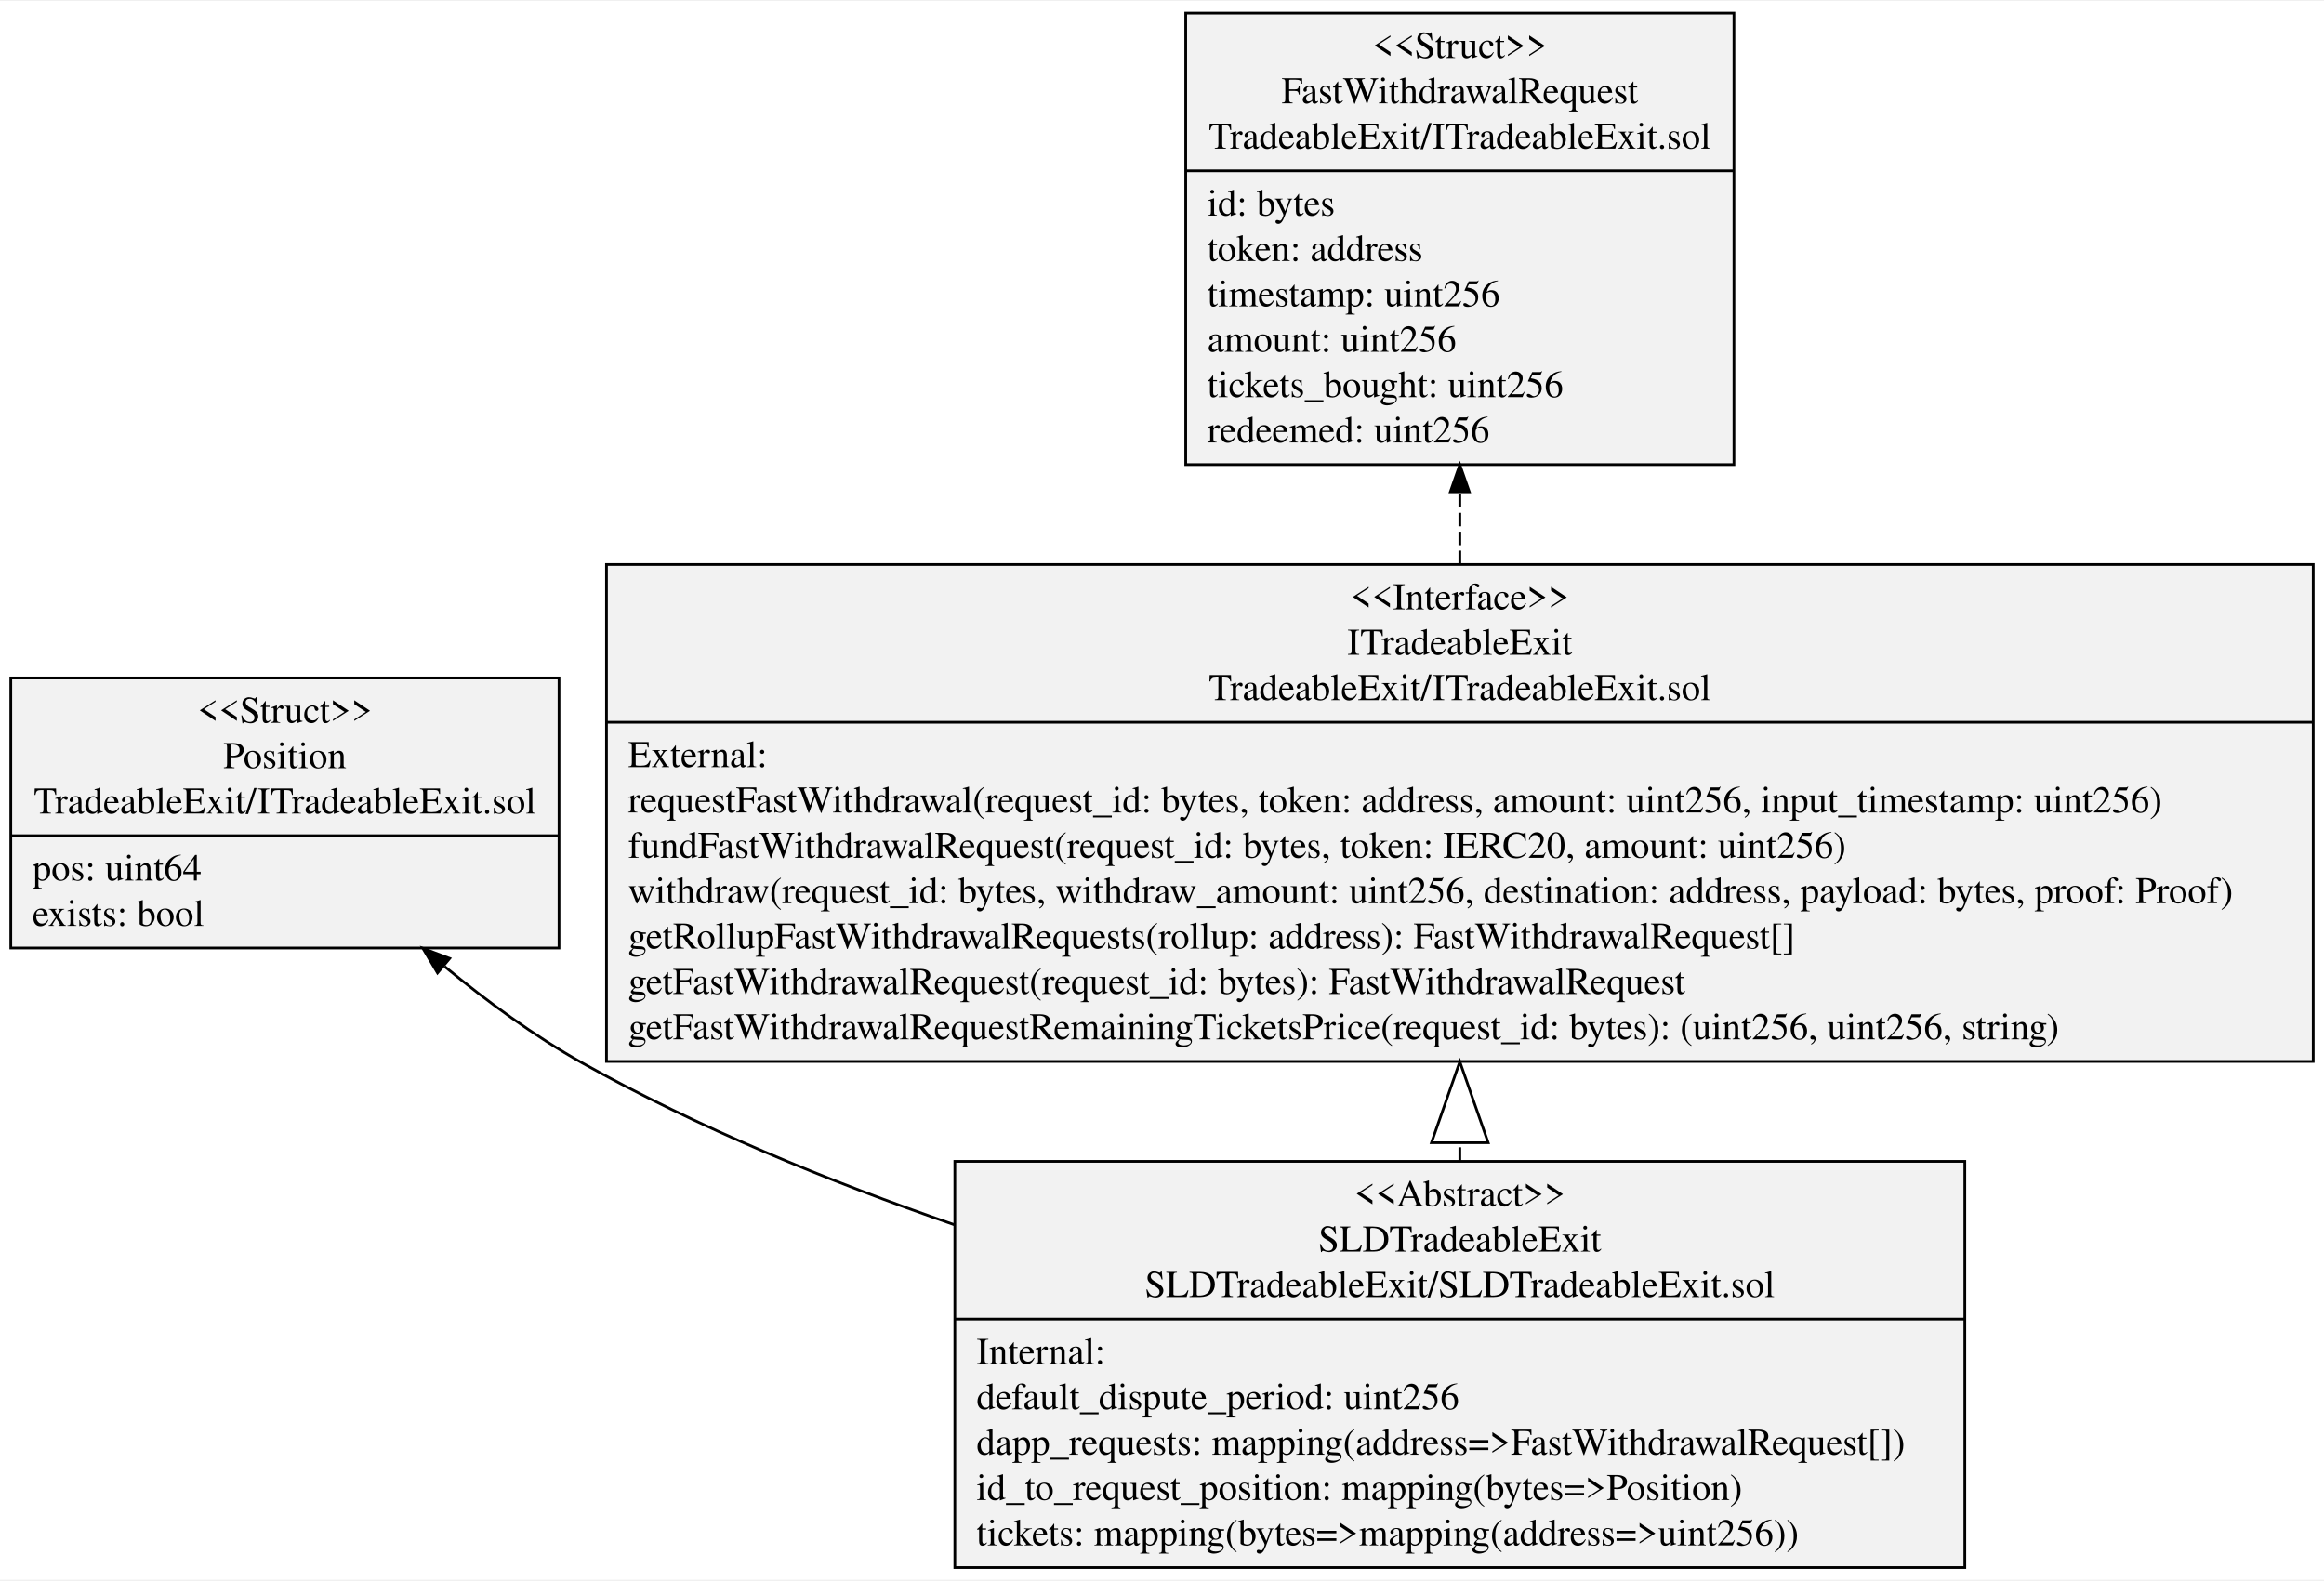
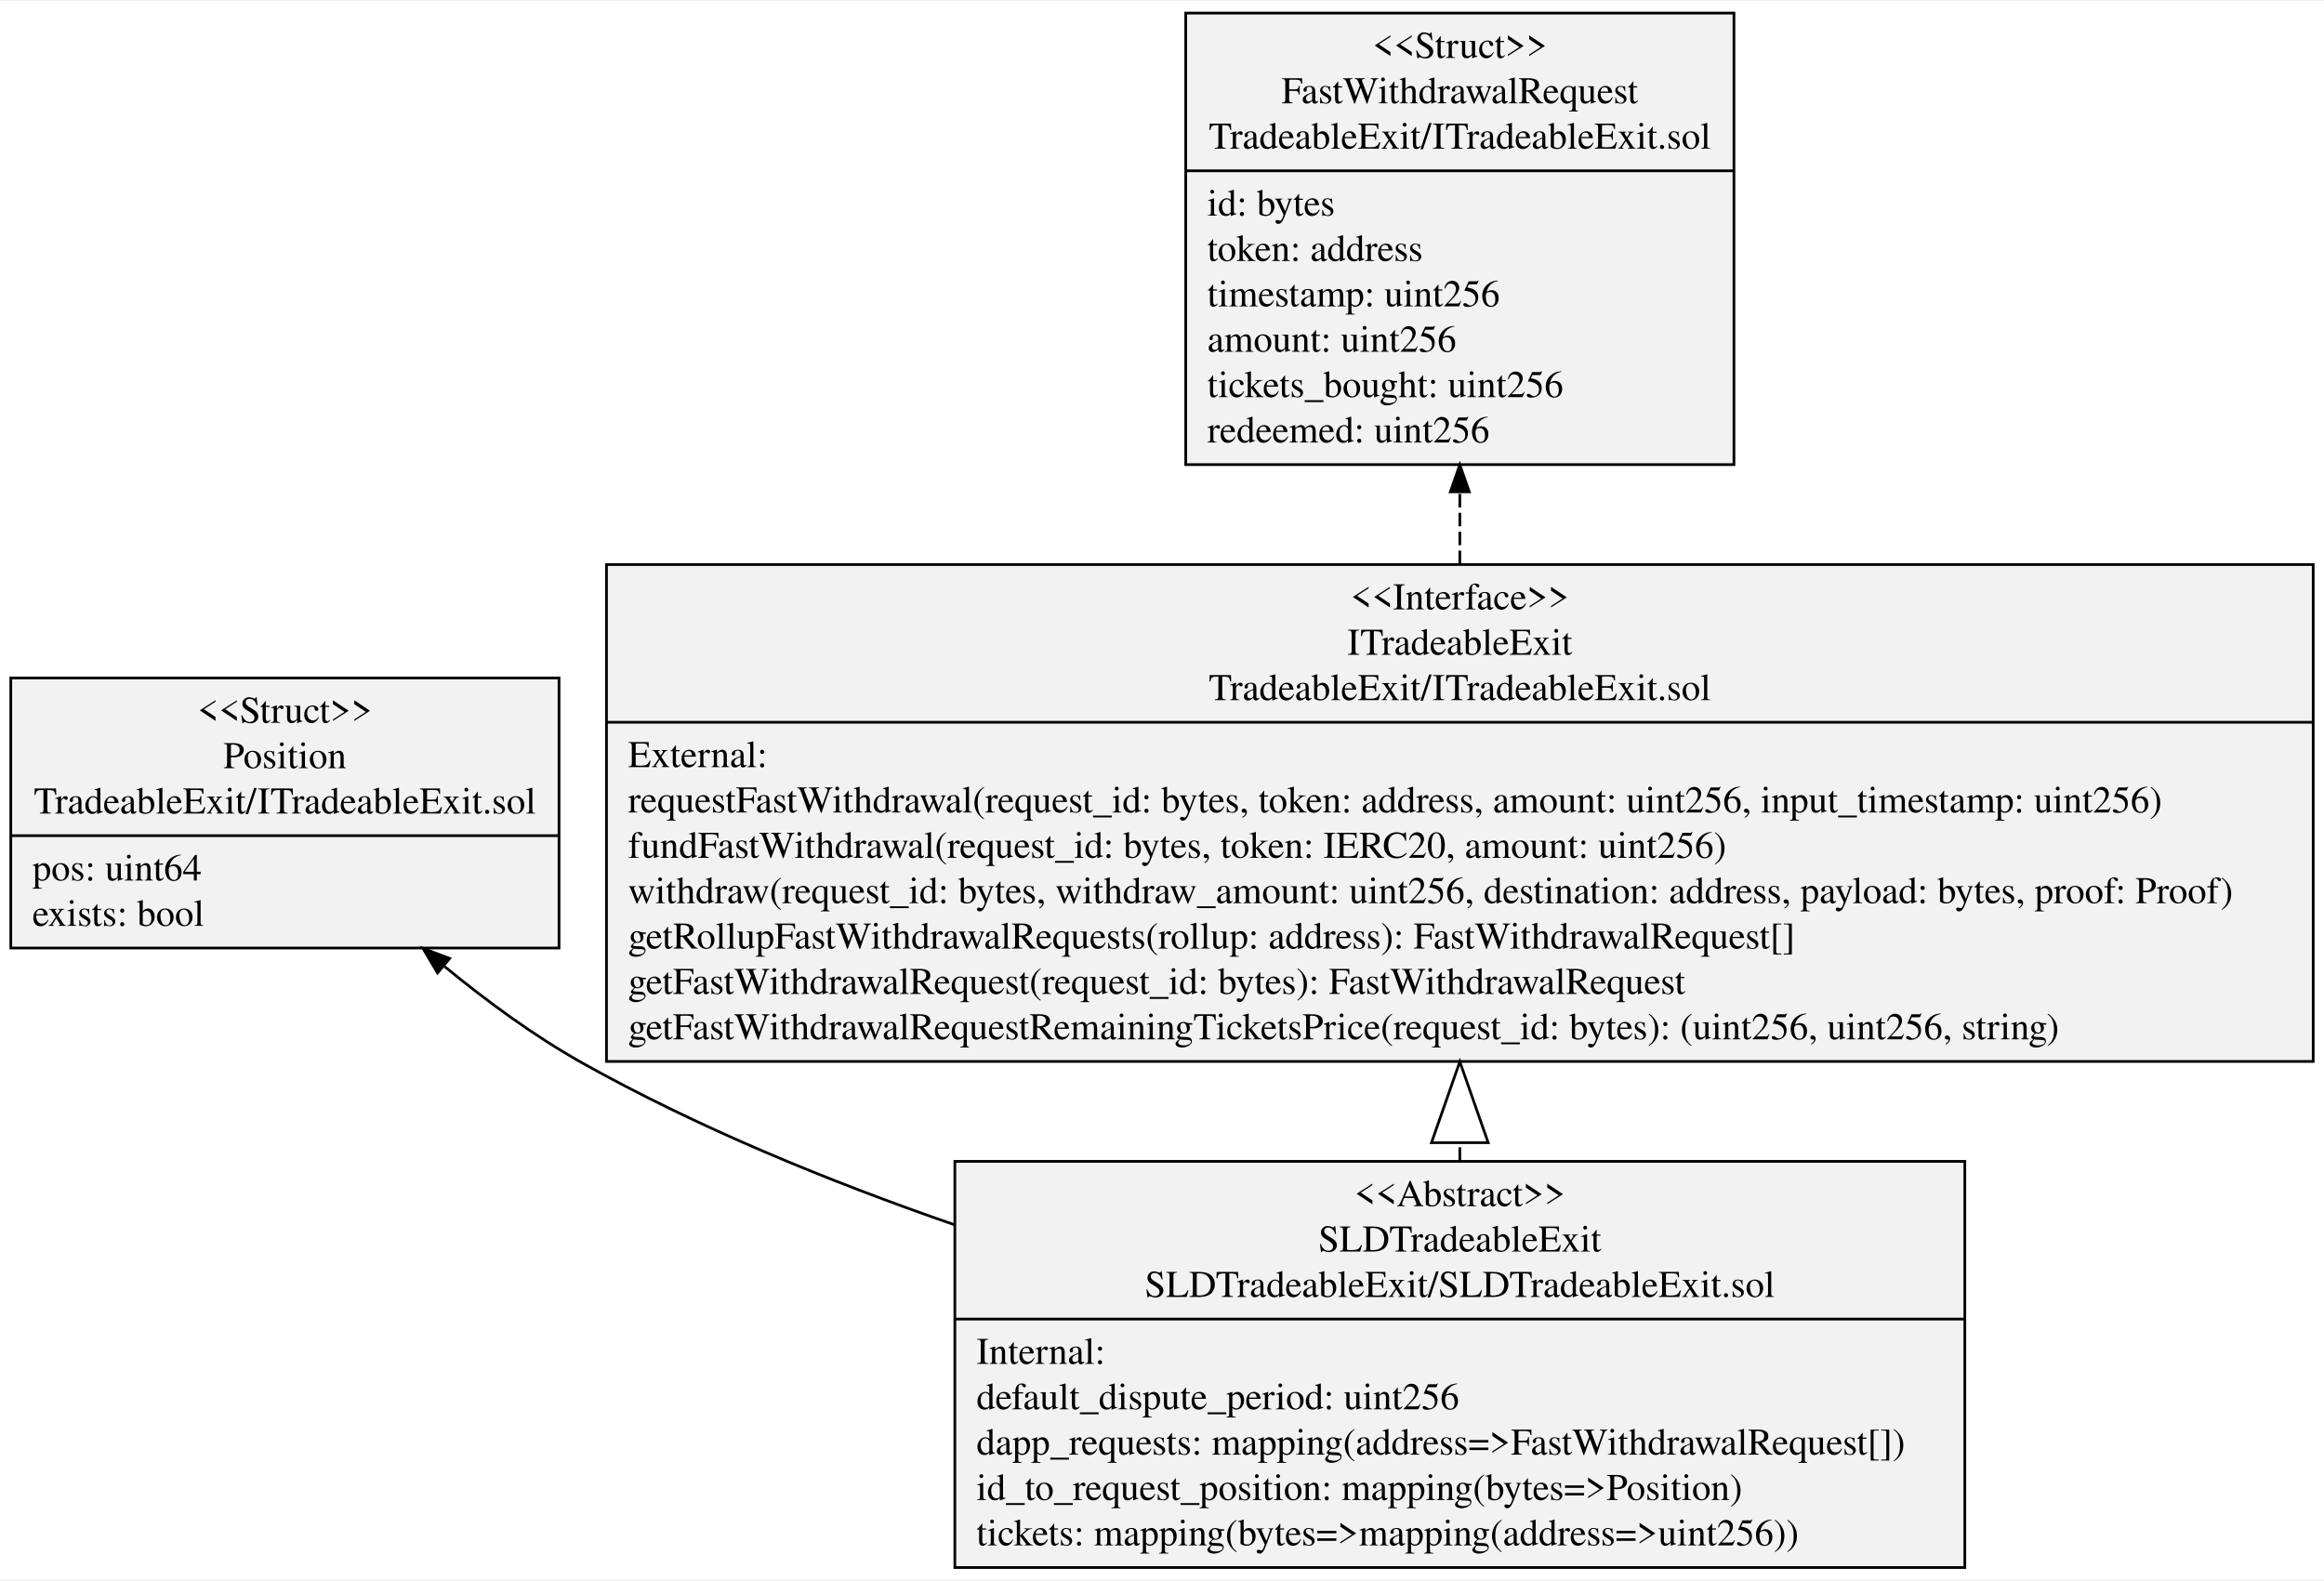
<svg xmlns="http://www.w3.org/2000/svg" width="860pt" height="585pt" viewBox="0.00 0.00 860.43 584.60">
  <g id="graph0" class="graph" transform="scale(1 1) rotate(0) translate(4 580.6)">
    <polygon fill="white" stroke="transparent" points="-4,4 -4,-580.6 856.43,-580.6 856.43,4 -4,4" />
    <g id="node1" class="node">
      <polygon fill="#f2f2f2" stroke="black" points="349.52,-0.5 349.52,-150.9 723.45,-150.9 723.45,-0.5 349.52,-0.5" />
      <text text-anchor="middle" x="536.48" y="-134.3" font-family="Times,serif" font-size="14.00">&lt;&lt;Abstract&gt;&gt;</text>
      <text text-anchor="middle" x="536.48" y="-117.5" font-family="Times,serif" font-size="14.00">SLDTradeableExit</text>
      <text text-anchor="middle" x="536.48" y="-100.7" font-family="Times,serif" font-size="14.00">SLDTradeableExit/SLDTradeableExit.sol</text>
      <polyline fill="none" stroke="black" points="349.52,-92.5 723.45,-92.5 " />
      <text text-anchor="start" x="357.52" y="-75.9" font-family="Times,serif" font-size="14.00">Internal:</text>
      <text text-anchor="start" x="357.52" y="-59.1" font-family="Times,serif" font-size="14.00">   default_dispute_period: uint256</text>
      <text text-anchor="start" x="357.52" y="-42.3" font-family="Times,serif" font-size="14.00">   dapp_requests: mapping(address=&gt;FastWithdrawalRequest[])</text>
      <text text-anchor="start" x="357.52" y="-25.5" font-family="Times,serif" font-size="14.00">   id_to_request_position: mapping(bytes=&gt;Position)</text>
      <text text-anchor="start" x="357.52" y="-8.7" font-family="Times,serif" font-size="14.00">   tickets: mapping(bytes=&gt;mapping(address=&gt;uint256))</text>
    </g>
    <g id="node3" class="node">
      <polygon fill="#f2f2f2" stroke="black" points="0,-229.9 0,-329.9 202.97,-329.9 202.97,-229.9 0,-229.9" />
      <text text-anchor="middle" x="101.48" y="-313.3" font-family="Times,serif" font-size="14.00">&lt;&lt;Struct&gt;&gt;</text>
      <text text-anchor="middle" x="101.48" y="-296.5" font-family="Times,serif" font-size="14.00">Position</text>
      <text text-anchor="middle" x="101.48" y="-279.7" font-family="Times,serif" font-size="14.00">TradeableExit/ITradeableExit.sol</text>
      <polyline fill="none" stroke="black" points="0,-271.5 202.97,-271.5 " />
      <text text-anchor="start" x="8" y="-254.9" font-family="Times,serif" font-size="14.00">pos: uint64</text>
      <text text-anchor="start" x="8" y="-238.1" font-family="Times,serif" font-size="14.00">exists: bool</text>
    </g>
    <g id="edge2" class="edge">
      <path fill="none" stroke="black" d="M349.24,-127.47C302.78,-143.54 254.12,-163.49 211.48,-187.4 193.86,-197.28 176.34,-210.12 160.63,-223.04" />
      <polygon fill="black" stroke="black" points="157.99,-220.67 152.58,-229.78 162.49,-226.04 157.99,-220.67" />
    </g>
    <g id="node4" class="node">
      <polygon fill="#f2f2f2" stroke="black" points="220.54,-187.9 220.54,-371.9 852.43,-371.9 852.43,-187.9 220.54,-187.9" />
      <text text-anchor="middle" x="536.48" y="-355.3" font-family="Times,serif" font-size="14.00">&lt;&lt;Interface&gt;&gt;</text>
      <text text-anchor="middle" x="536.48" y="-338.5" font-family="Times,serif" font-size="14.00">ITradeableExit</text>
      <text text-anchor="middle" x="536.48" y="-321.7" font-family="Times,serif" font-size="14.00">TradeableExit/ITradeableExit.sol</text>
      <polyline fill="none" stroke="black" points="220.54,-313.5 852.43,-313.5 " />
      <text text-anchor="start" x="228.54" y="-296.9" font-family="Times,serif" font-size="14.00">External:</text>
      <text text-anchor="start" x="228.54" y="-280.1" font-family="Times,serif" font-size="14.00">     requestFastWithdrawal(request_id: bytes, token: address, amount: uint256, input_timestamp: uint256)</text>
-       <text text-anchor="start" x="228.54" y="-263.3" font-family="Times,serif" font-size="14.00">     fundFastWithdrawalRequest(request_id: bytes, token: IERC20, amount: uint256)</text>
+       <text text-anchor="start" x="228.54" y="-263.3" font-family="Times,serif" font-size="14.00">     fundFastWithdrawal(request_id: bytes, token: IERC20, amount: uint256)</text>
      <text text-anchor="start" x="228.54" y="-246.5" font-family="Times,serif" font-size="14.00">     withdraw(request_id: bytes, withdraw_amount: uint256, destination: address, payload: bytes, proof: Proof)</text>
      <text text-anchor="start" x="228.54" y="-229.7" font-family="Times,serif" font-size="14.00">     getRollupFastWithdrawalRequests(rollup: address): FastWithdrawalRequest[]</text>
      <text text-anchor="start" x="228.54" y="-212.9" font-family="Times,serif" font-size="14.00">     getFastWithdrawalRequest(request_id: bytes): FastWithdrawalRequest</text>
      <text text-anchor="start" x="228.54" y="-196.1" font-family="Times,serif" font-size="14.00">     getFastWithdrawalRequestRemainingTicketsPrice(request_id: bytes): (uint256, uint256, string)</text>
    </g>
    <g id="edge1" class="edge">
      <path fill="none" stroke="black" stroke-dasharray="5,2" d="M536.48,-151.13C536.48,-153.28 536.48,-155.44 536.48,-157.61" />
      <polygon fill="none" stroke="black" points="525.98,-157.81 536.48,-187.81 546.98,-157.81 525.98,-157.81" />
    </g>
    <g id="node2" class="node">
      <polygon fill="#f2f2f2" stroke="black" points="435,-408.9 435,-576.1 637.97,-576.1 637.97,-408.9 435,-408.9" />
      <text text-anchor="middle" x="536.48" y="-559.5" font-family="Times,serif" font-size="14.00">&lt;&lt;Struct&gt;&gt;</text>
      <text text-anchor="middle" x="536.48" y="-542.7" font-family="Times,serif" font-size="14.00">FastWithdrawalRequest</text>
      <text text-anchor="middle" x="536.48" y="-525.9" font-family="Times,serif" font-size="14.00">TradeableExit/ITradeableExit.sol</text>
      <polyline fill="none" stroke="black" points="435,-517.7 637.97,-517.7 " />
      <text text-anchor="start" x="443" y="-501.1" font-family="Times,serif" font-size="14.00">id: bytes</text>
      <text text-anchor="start" x="443" y="-484.3" font-family="Times,serif" font-size="14.00">token: address</text>
      <text text-anchor="start" x="443" y="-467.5" font-family="Times,serif" font-size="14.00">timestamp: uint256</text>
      <text text-anchor="start" x="443" y="-450.7" font-family="Times,serif" font-size="14.00">amount: uint256</text>
      <text text-anchor="start" x="443" y="-433.9" font-family="Times,serif" font-size="14.00">tickets_bought: uint256</text>
      <text text-anchor="start" x="443" y="-417.1" font-family="Times,serif" font-size="14.00">redeemed: uint256</text>
    </g>
    <g id="edge3" class="edge">
      <path fill="none" stroke="black" stroke-dasharray="5,2" d="M536.48,-372.05C536.48,-380.84 536.48,-389.76 536.48,-398.57" />
      <polygon fill="black" stroke="black" points="532.98,-398.83 536.48,-408.83 539.98,-398.83 532.98,-398.83" />
    </g>
  </g>
</svg>
